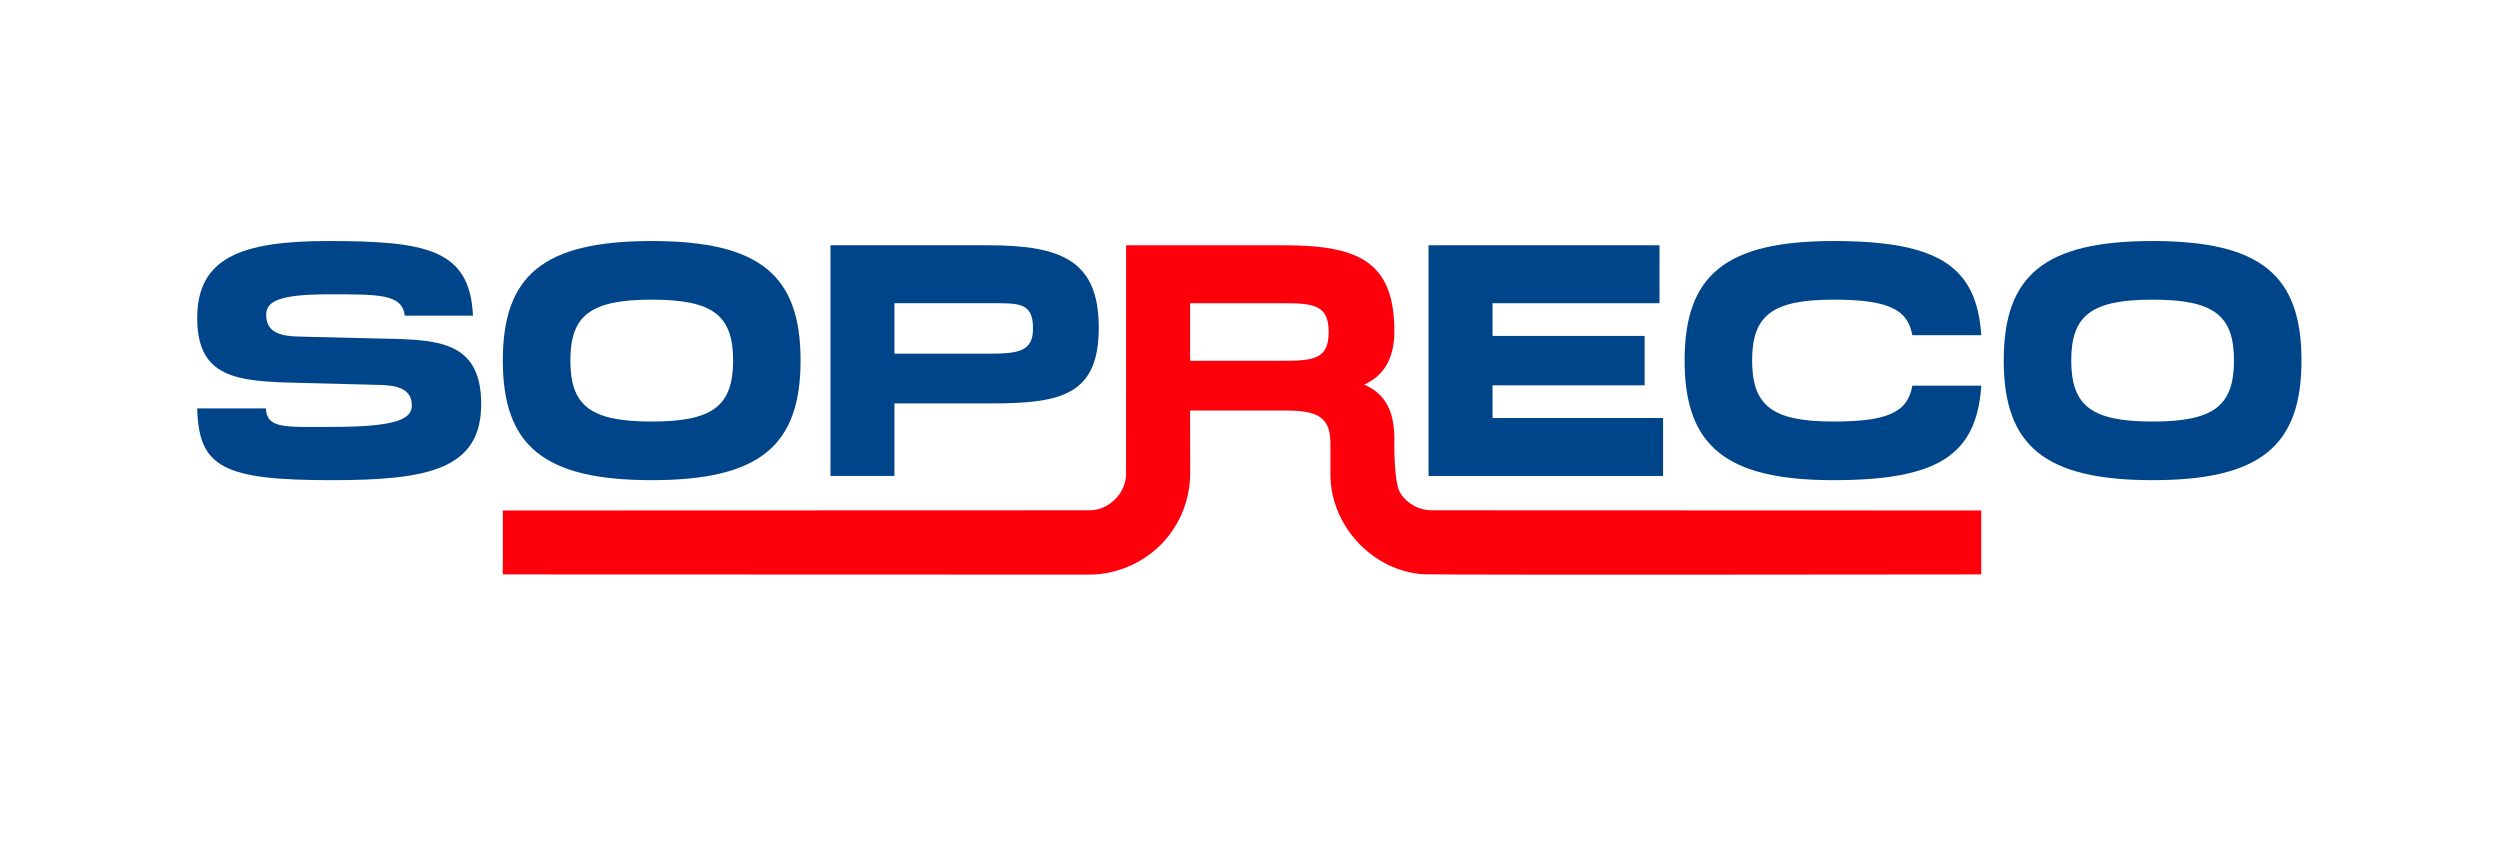
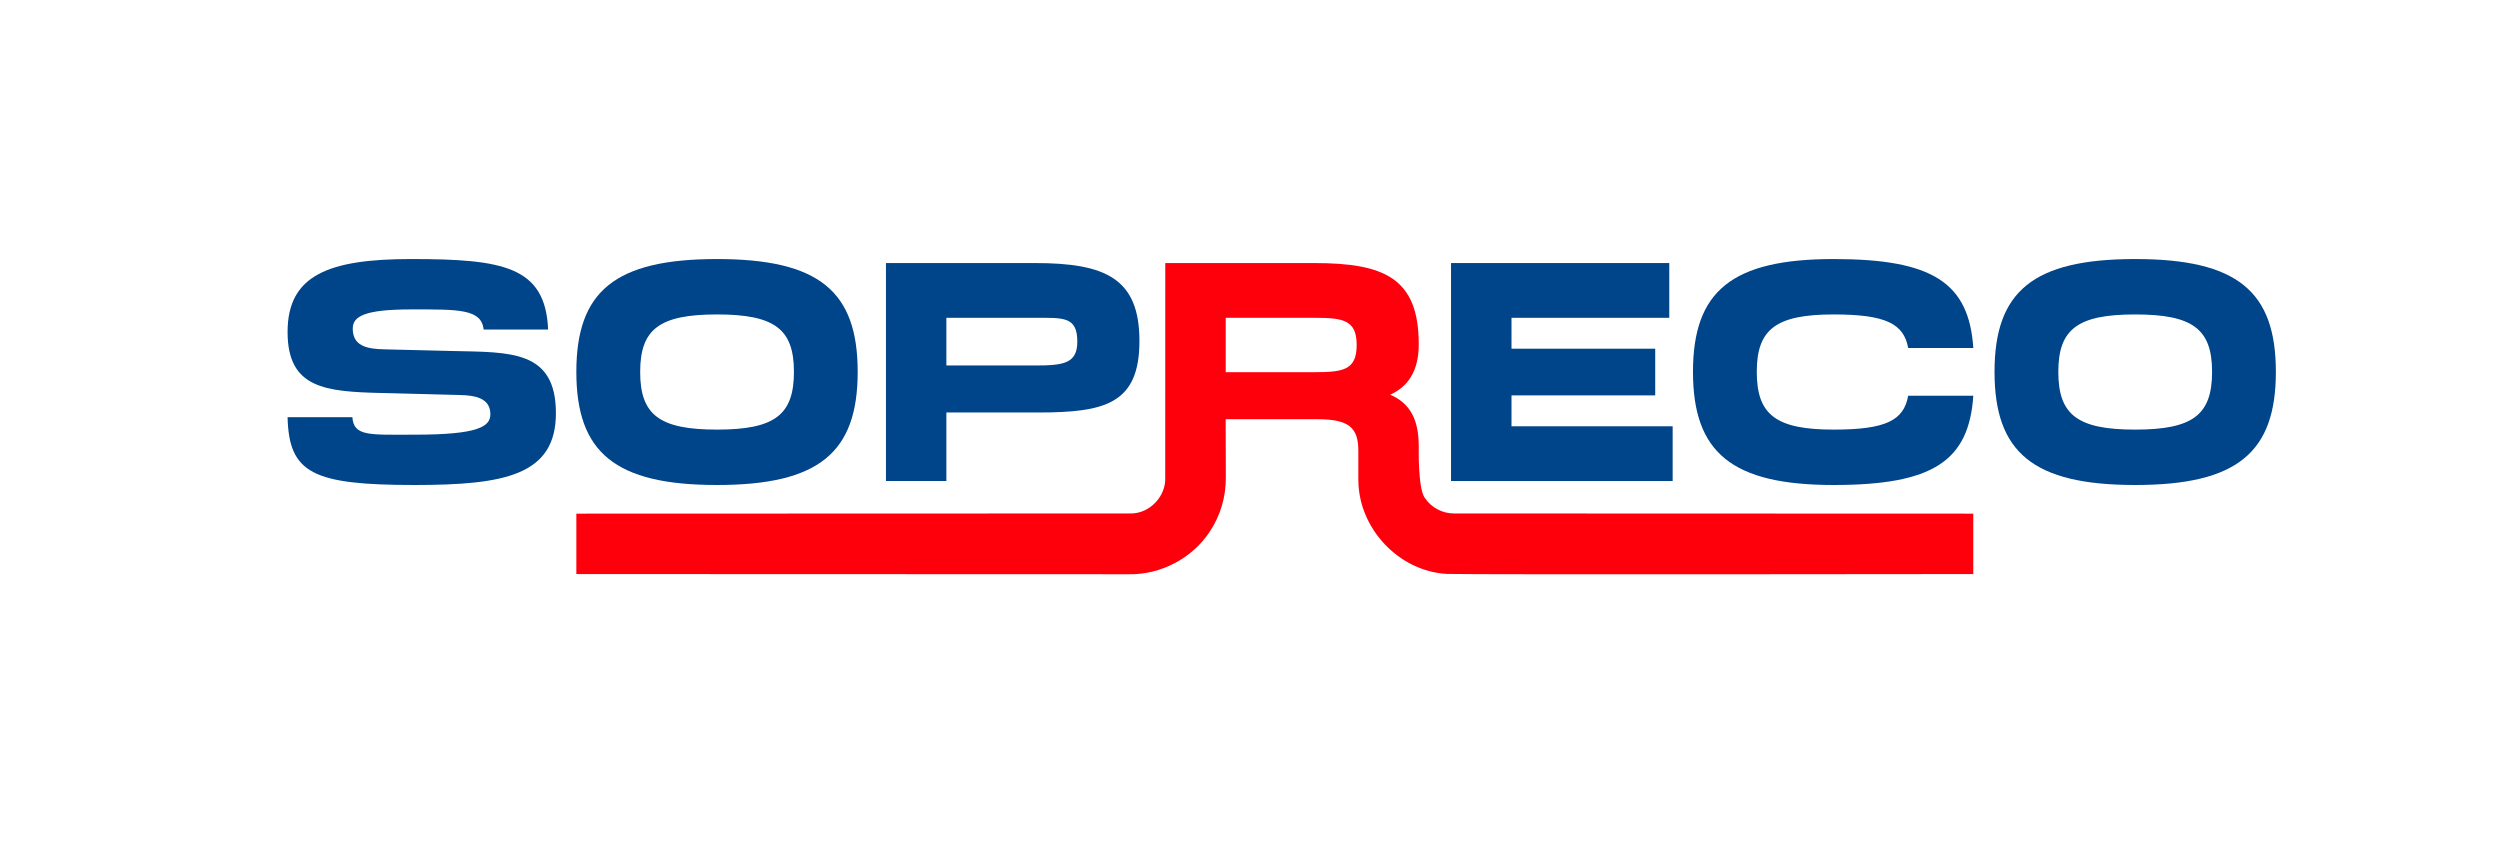
- <svg xmlns="http://www.w3.org/2000/svg" version="1.1" id="Calque_1" x="0px" y="0px" viewBox="0 0 256.085 88.285" xml:space="preserve" width="256.085" height="88.285">
+ <svg xmlns="http://www.w3.org/2000/svg" version="1.1" id="Calque_1" x="0px" y="0px" viewBox="0 0 67.756 23.359" xml:space="preserve" width="67.756mm" height="23.359mm">
  <defs id="defs23" />
  <style type="text/css" id="style2">
	.st0{fill:#004489;}
	.st1{fill:#FE000C;}
</style>
-   <g id="g18" transform="matrix(0.5,0,0,0.5,-4.064194,-2.365126)">
+   <g id="g18" transform="matrix(0.125,0,0,0.125,1.727761,0.2570615)">
    <path class="st0" d="m 48.53,88.4 h 14.05 c 0.29,4.22 3.79,3.79 13.54,3.79 13.76,0 16.38,-1.75 16.38,-4.44 0,-3.71 -3.79,-4.08 -6.41,-4.15 L 69.13,83.16 c -12.38,-0.29 -20.6,-0.95 -20.6,-13.25 0,-12.3 8.88,-15.8 26.79,-15.8 19.95,0 29.12,1.6 29.7,15.29 H 91.05 c -0.51,-4.51 -5.46,-4.37 -15.72,-4.37 -10.19,0 -12.67,1.53 -12.67,4.15 0,3.71 2.91,4.44 6.92,4.51 l 14.78,0.36 c 12.3,0.29 22.35,-0.29 22.35,13.47 0,13.4 -10.99,15.58 -30.58,15.58 -22.21,0 -27.3,-2.55 -27.6,-14.7 z" id="path4" />
    <path class="st0" d="m 111.14,78.57 c 0,-17.47 8.37,-24.46 30.5,-24.46 22.13,0 30.5,6.99 30.5,24.46 0,17.47 -8.37,24.53 -30.5,24.53 -22.13,0 -30.5,-7.06 -30.5,-24.53 z m 30.51,12.52 c 12.52,0 16.67,-3.2 16.67,-12.52 0,-9.25 -4.15,-12.45 -16.67,-12.45 -12.52,0 -16.67,3.2 -16.67,12.45 -0.01,9.32 4.14,12.52 16.67,12.52 z" id="path6" />
    <path class="st0" d="m 191.37,87.38 v 14.85 h -13.1 V 54.98 h 32.32 c 15.21,0 22.64,3.28 22.64,16.89 0,13.61 -7.43,15.51 -21.91,15.51 z m 19.22,-10.19 c 6.19,0 9.17,-0.44 9.17,-5.17 0,-5.46 -2.98,-5.17 -9.17,-5.17 h -19.22 v 10.34 z" id="path8" />
    <path class="st0" d="m 300.79,54.98 h 47.32 V 66.85 H 313.9 v 6.7 h 31.16 V 83.67 H 313.9 v 6.7 h 34.94 v 11.87 h -48.05 z" id="path10" />
    <path class="st0" d="m 353.25,78.57 c 0,-17.47 8.37,-24.46 30.5,-24.46 21.4,0 29.34,5.1 30.28,19.29 h -14.12 c -0.95,-5.24 -4.8,-7.28 -16.16,-7.28 -12.52,0 -16.67,3.2 -16.67,12.45 0,9.32 4.15,12.52 16.67,12.52 11.43,0 15.21,-2.04 16.16,-7.35 h 14.12 c -0.95,14.2 -8.81,19.36 -30.28,19.36 -22.13,0 -30.5,-7.06 -30.5,-24.53 z" id="path12" />
    <path class="st0" d="m 418.63,78.57 c 0,-17.47 8.37,-24.46 30.5,-24.46 22.13,0 30.5,6.99 30.5,24.46 0,17.47 -8.37,24.53 -30.5,24.53 -22.13,0 -30.5,-7.06 -30.5,-24.53 z m 30.5,12.52 c 12.52,0 16.67,-3.2 16.67,-12.52 0,-9.25 -4.15,-12.45 -16.67,-12.45 -12.52,0 -16.67,3.2 -16.67,12.45 0,9.32 4.15,12.52 16.67,12.52 z" id="path14" />
    <path class="st1" d="m 414.03,109.31 c 0,0 -112.56,-0.03 -112.61,-0.04 -2.49,0.01 -4.93,-1.27 -6.32,-3.38 -1.52,-2.04 -1.31,-11.16 -1.31,-11.16 0,-5.75 -1.82,-9.32 -6.19,-11.21 3.71,-1.67 6.19,-4.95 6.19,-10.92 0,-14.34 -7.43,-17.62 -22.64,-17.62 h -32.32 c 0,0 -0.01,46.45 -0.01,46.45 0.21,4.16 -3.44,7.94 -7.59,7.84 -5.39,0 -120.09,0.04 -120.09,0.04 v 13.1 c 0,0 119.73,0.04 119.73,0.04 6.96,0.15 13.83,-3.45 17.62,-9.26 2.31,-3.44 3.52,-7.61 3.47,-11.75 l -0.03,-12.6 h 19.95 c 6.84,0 8.81,1.89 8.81,6.84 v 6.55 h 0.01 c 0.12,10.32 8.76,19.56 19.15,20.15 6.11,0.17 114.17,0.03 114.17,0.03 v -13.1 z M 271.16,78.64 H 251.94 V 66.85 h 19.22 c 6.19,0 9.17,0.44 9.17,5.9 0,5.46 -2.99,5.89 -9.17,5.89 z" id="path16" />
  </g>
</svg>
